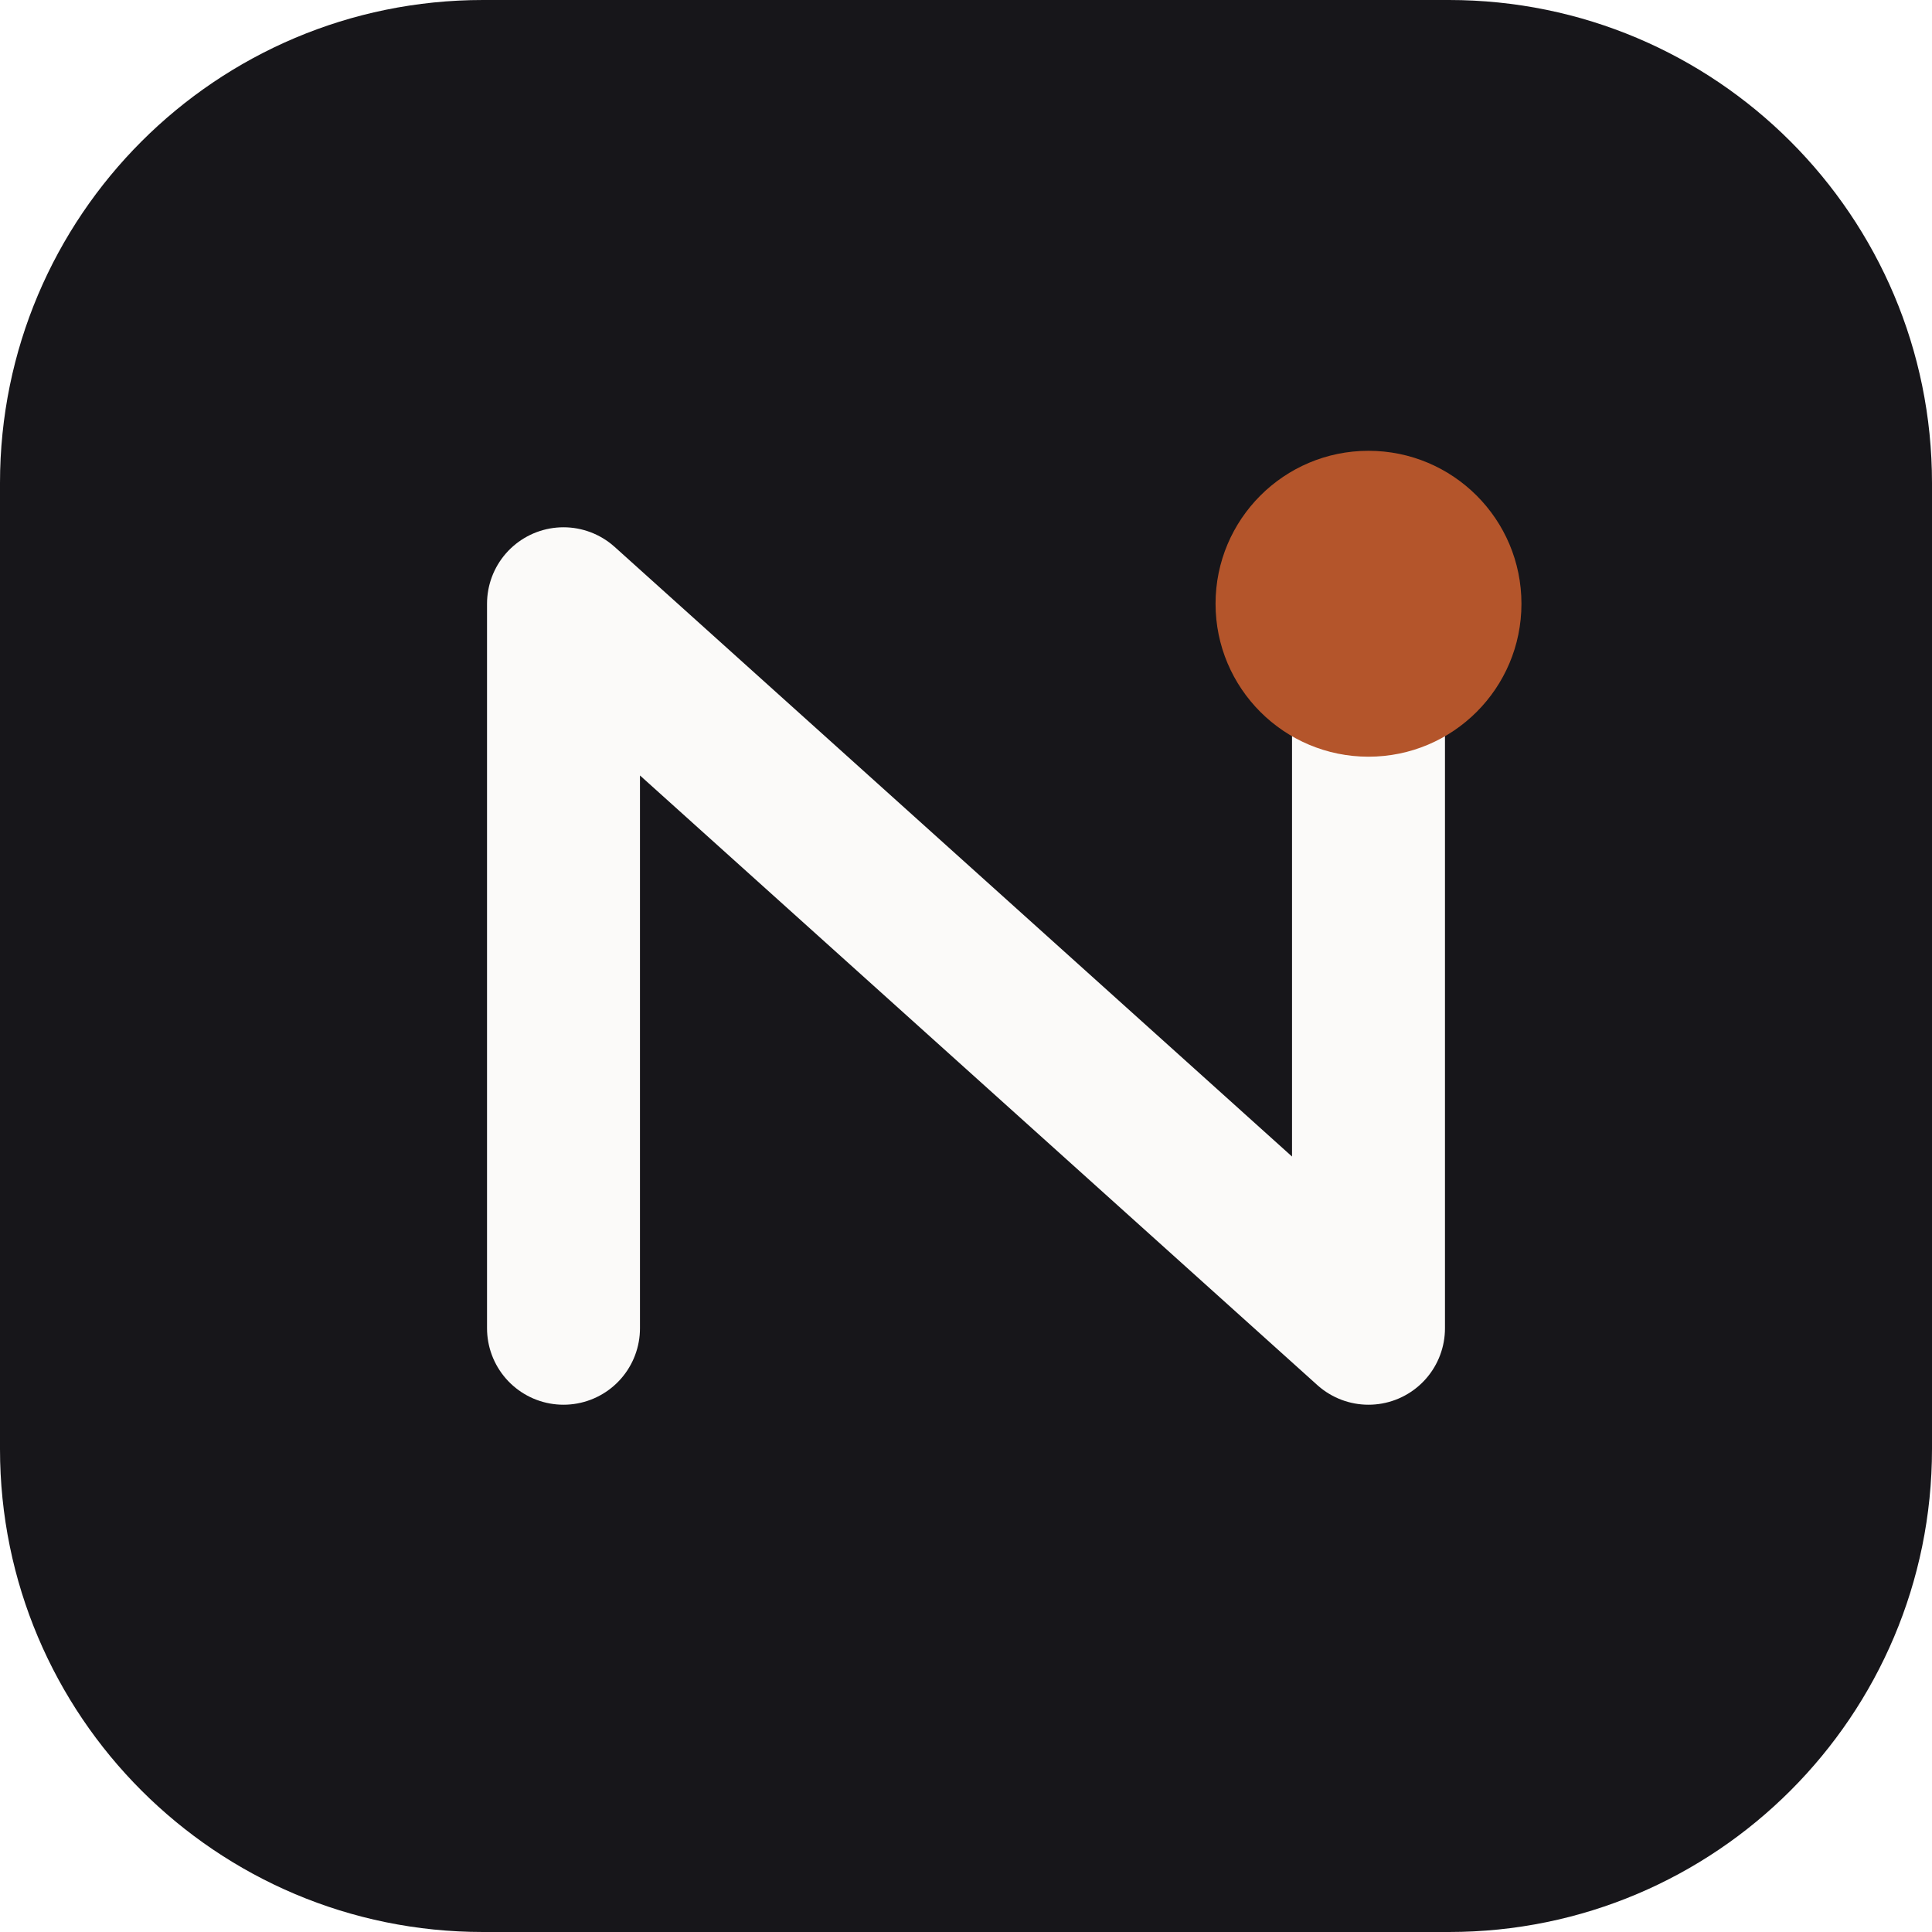
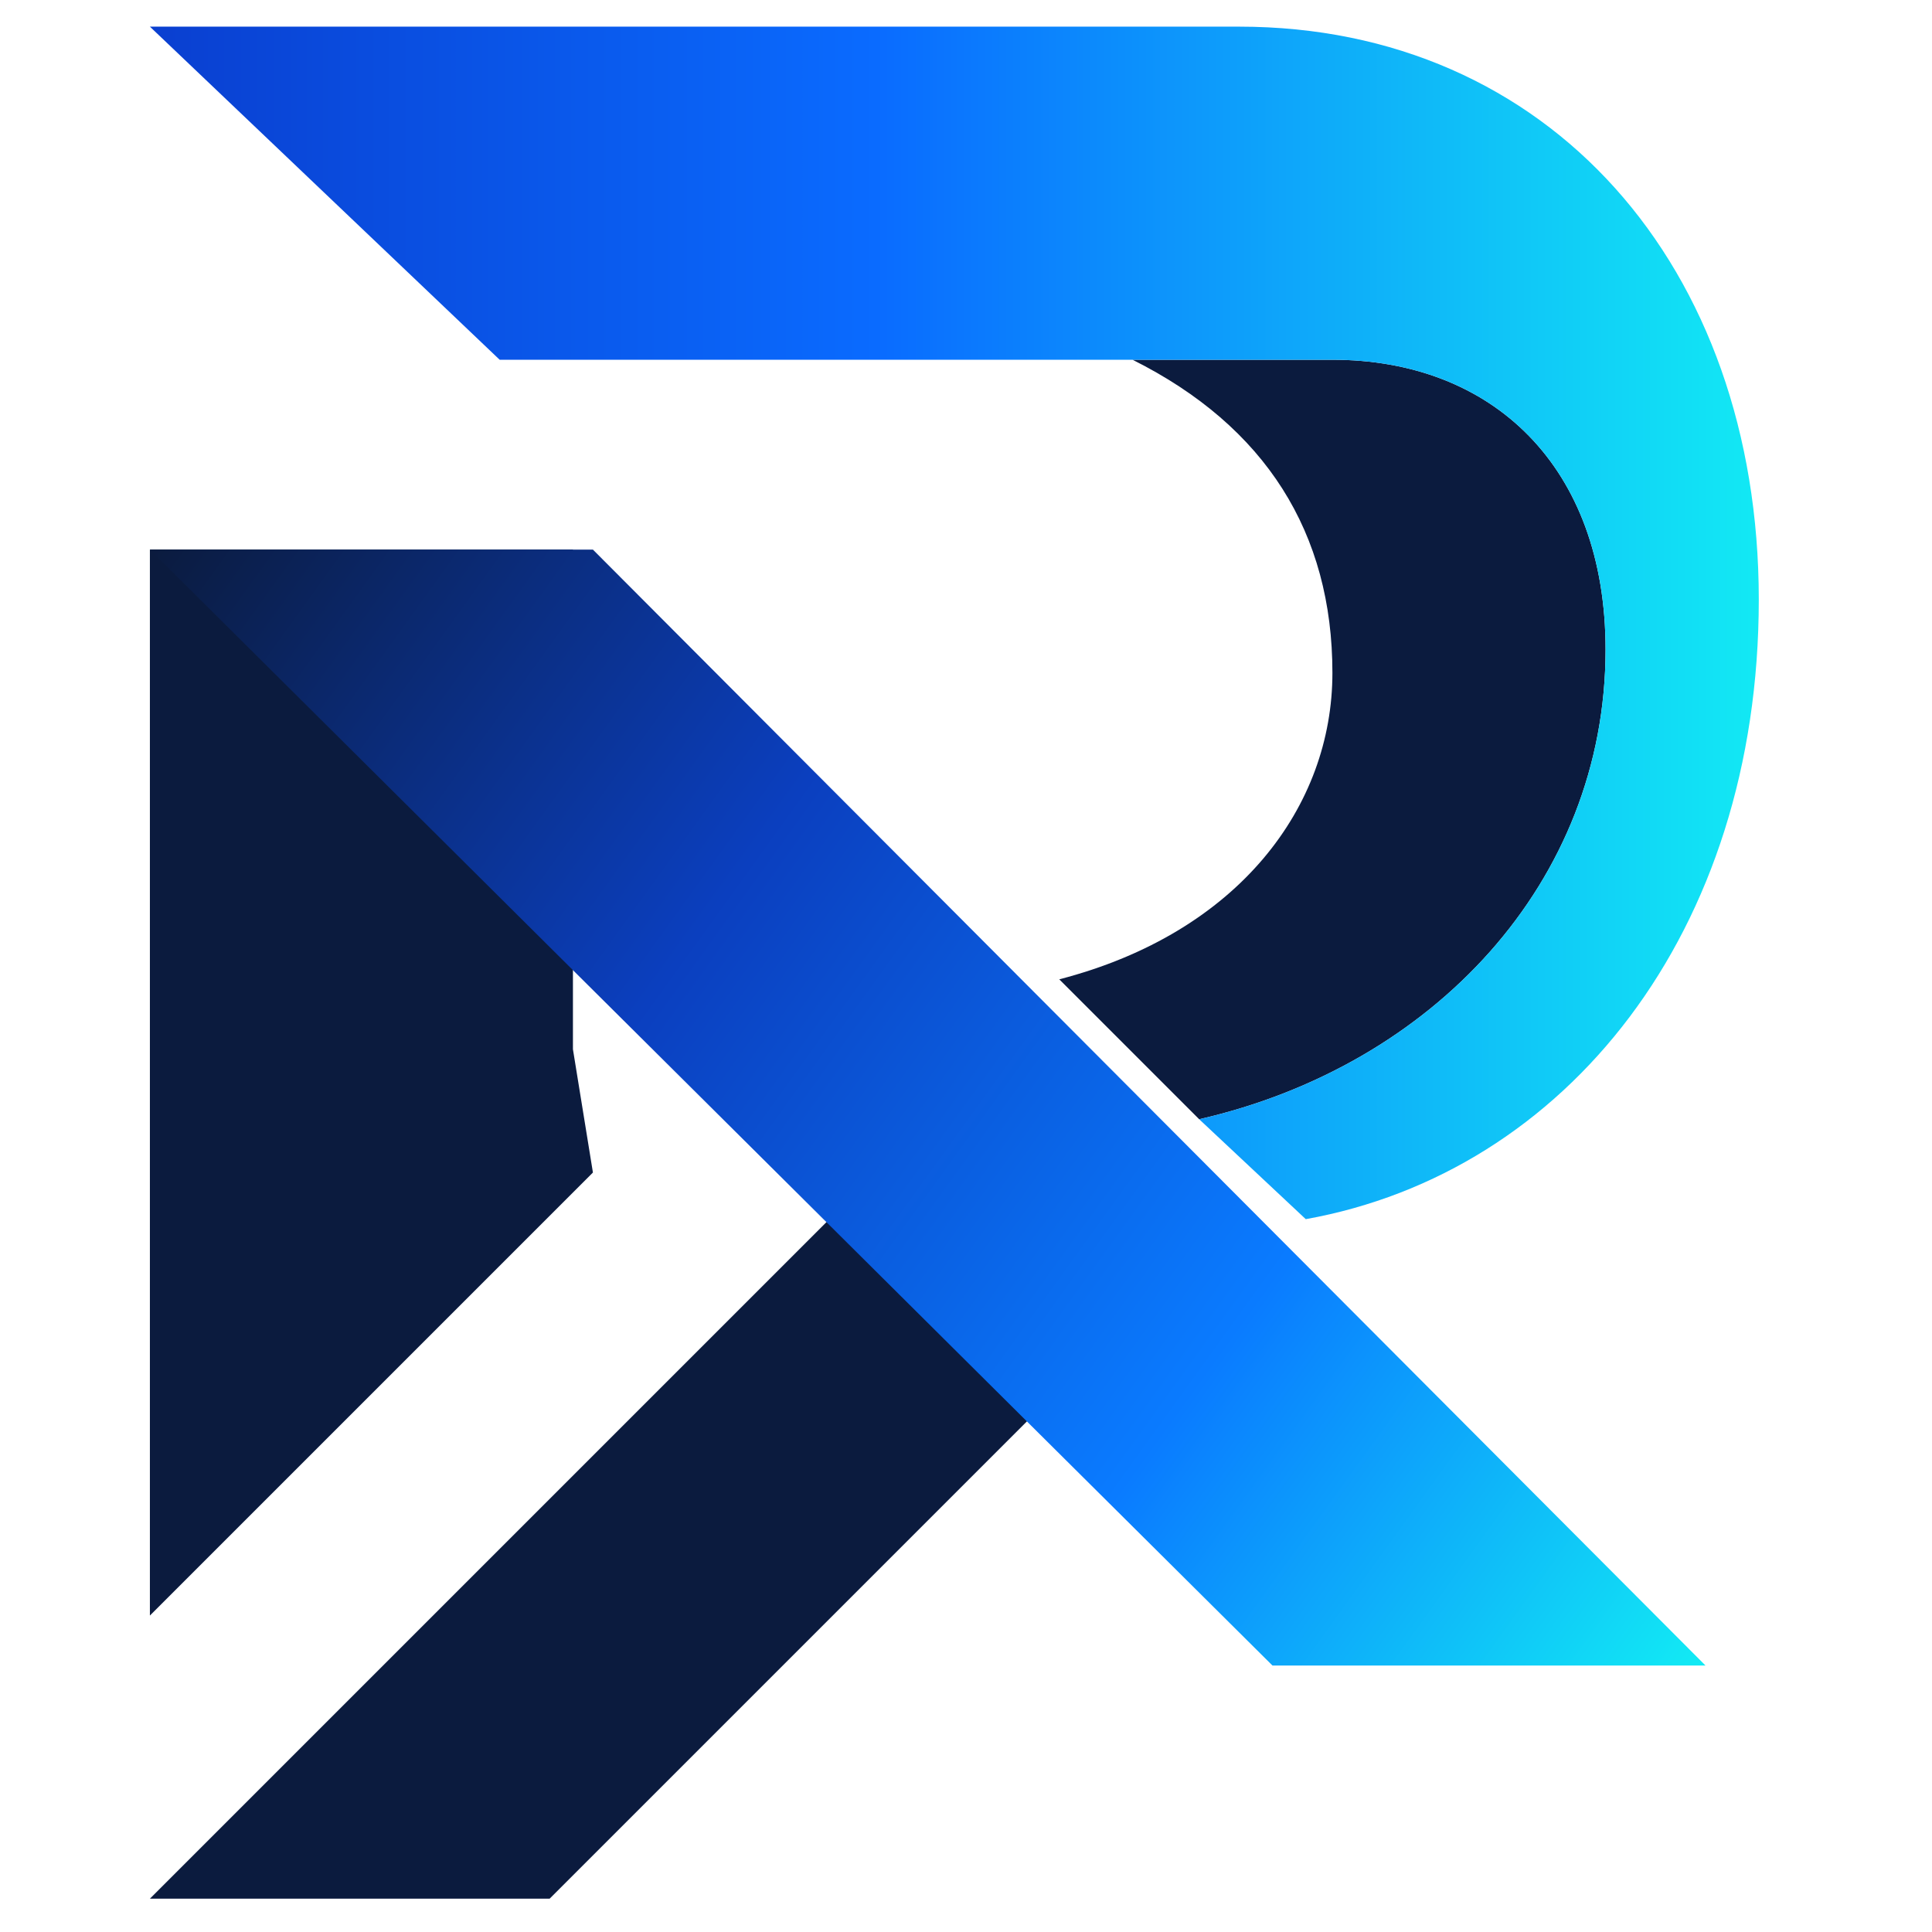
- <svg xmlns="http://www.w3.org/2000/svg" viewBox="0 0 24 24" width="32" height="32">
-   <rect width="24" height="24" rx="6" fill="#17161A" />
-   <path d="M7 16.5V7.5L17 16.5V7.5" fill="none" stroke="#FBFAF9" stroke-width="1.9" stroke-linecap="round" stroke-linejoin="round" />
-   <circle cx="17" cy="7.5" r="1.9" fill="#B4552B" />
+ <svg xmlns="http://www.w3.org/2000/svg" viewBox="-30 0 580 580" width="32" height="32">
+   <defs>
+     <linearGradient id="bowl" x1="15" y1="0" x2="500" y2="0" gradientUnits="userSpaceOnUse">
+       <stop offset="0" stop-color="#0A3FD0" />
+       <stop offset=".45" stop-color="#0A6BFF" />
+       <stop offset="1" stop-color="#12EAF4" />
+     </linearGradient>
+     <linearGradient id="leg" x1="15" y1="165" x2="480" y2="500" gradientUnits="userSpaceOnUse">
+       <stop offset="0" stop-color="#0B1B3E" />
+       <stop offset=".35" stop-color="#0B3FBF" />
+       <stop offset=".7" stop-color="#0A7BFF" />
+       <stop offset="1" stop-color="#12EAF4" />
+     </linearGradient>
+   </defs>
+   <g fill="#0B1B3E">
+     <path d="M15 165H142V315L148 352L15 485Z" />
+     <path d="M15 570L270 315L330 375L135 570Z" />
+     <path d="M310 108H370C418 108 452 140 452 195C452 265 400 320 330 336L288 294C342 280 370 242 370 202C370 160 350 128 310 108Z" />
+   </g>
+   <path fill="url(#leg)" d="M15 165H148L482 500H352Z" />
+   <path fill="url(#bowl)" d="M15 8H342C435 8 498 80 498 180C498 280 440 352 362 366L330 336C400 320 452 265 452 195C452 140 418 108 370 108H120Z" />
</svg>
